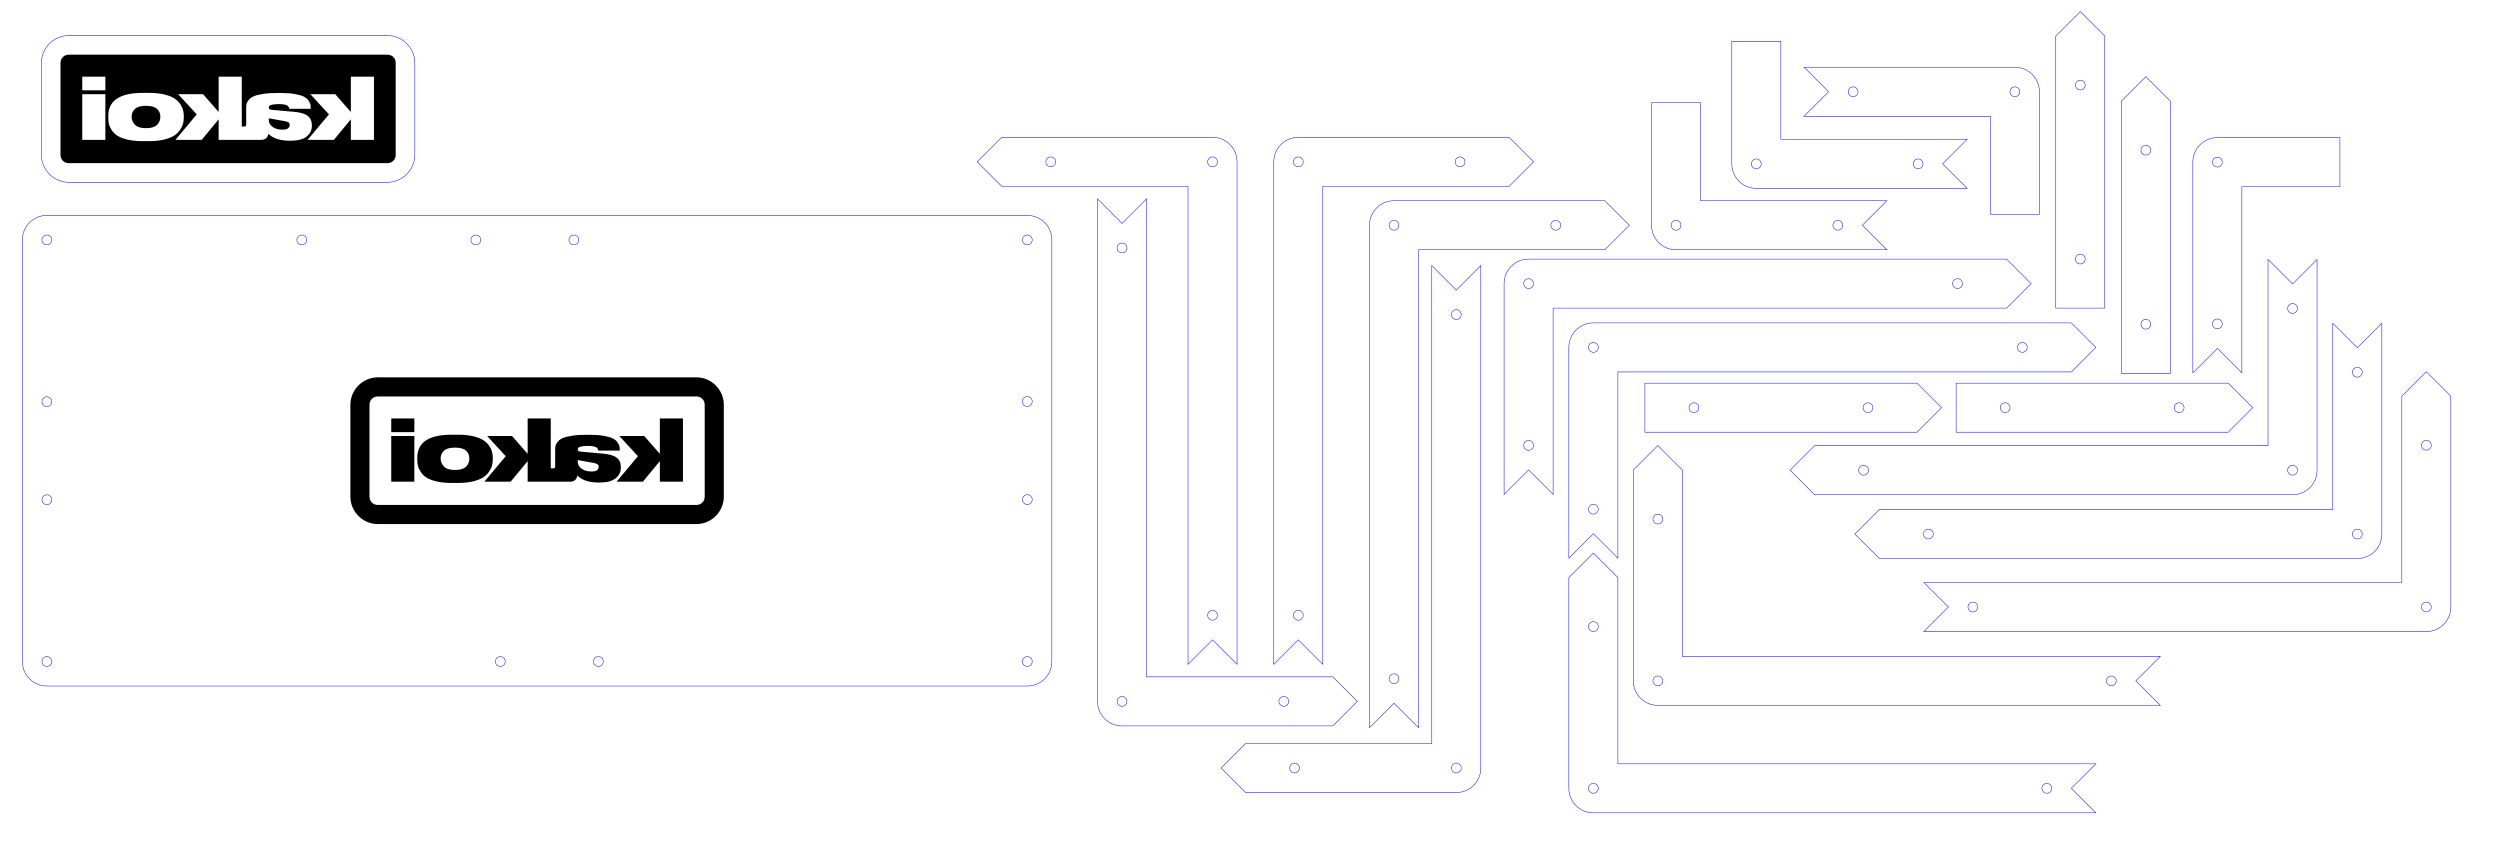
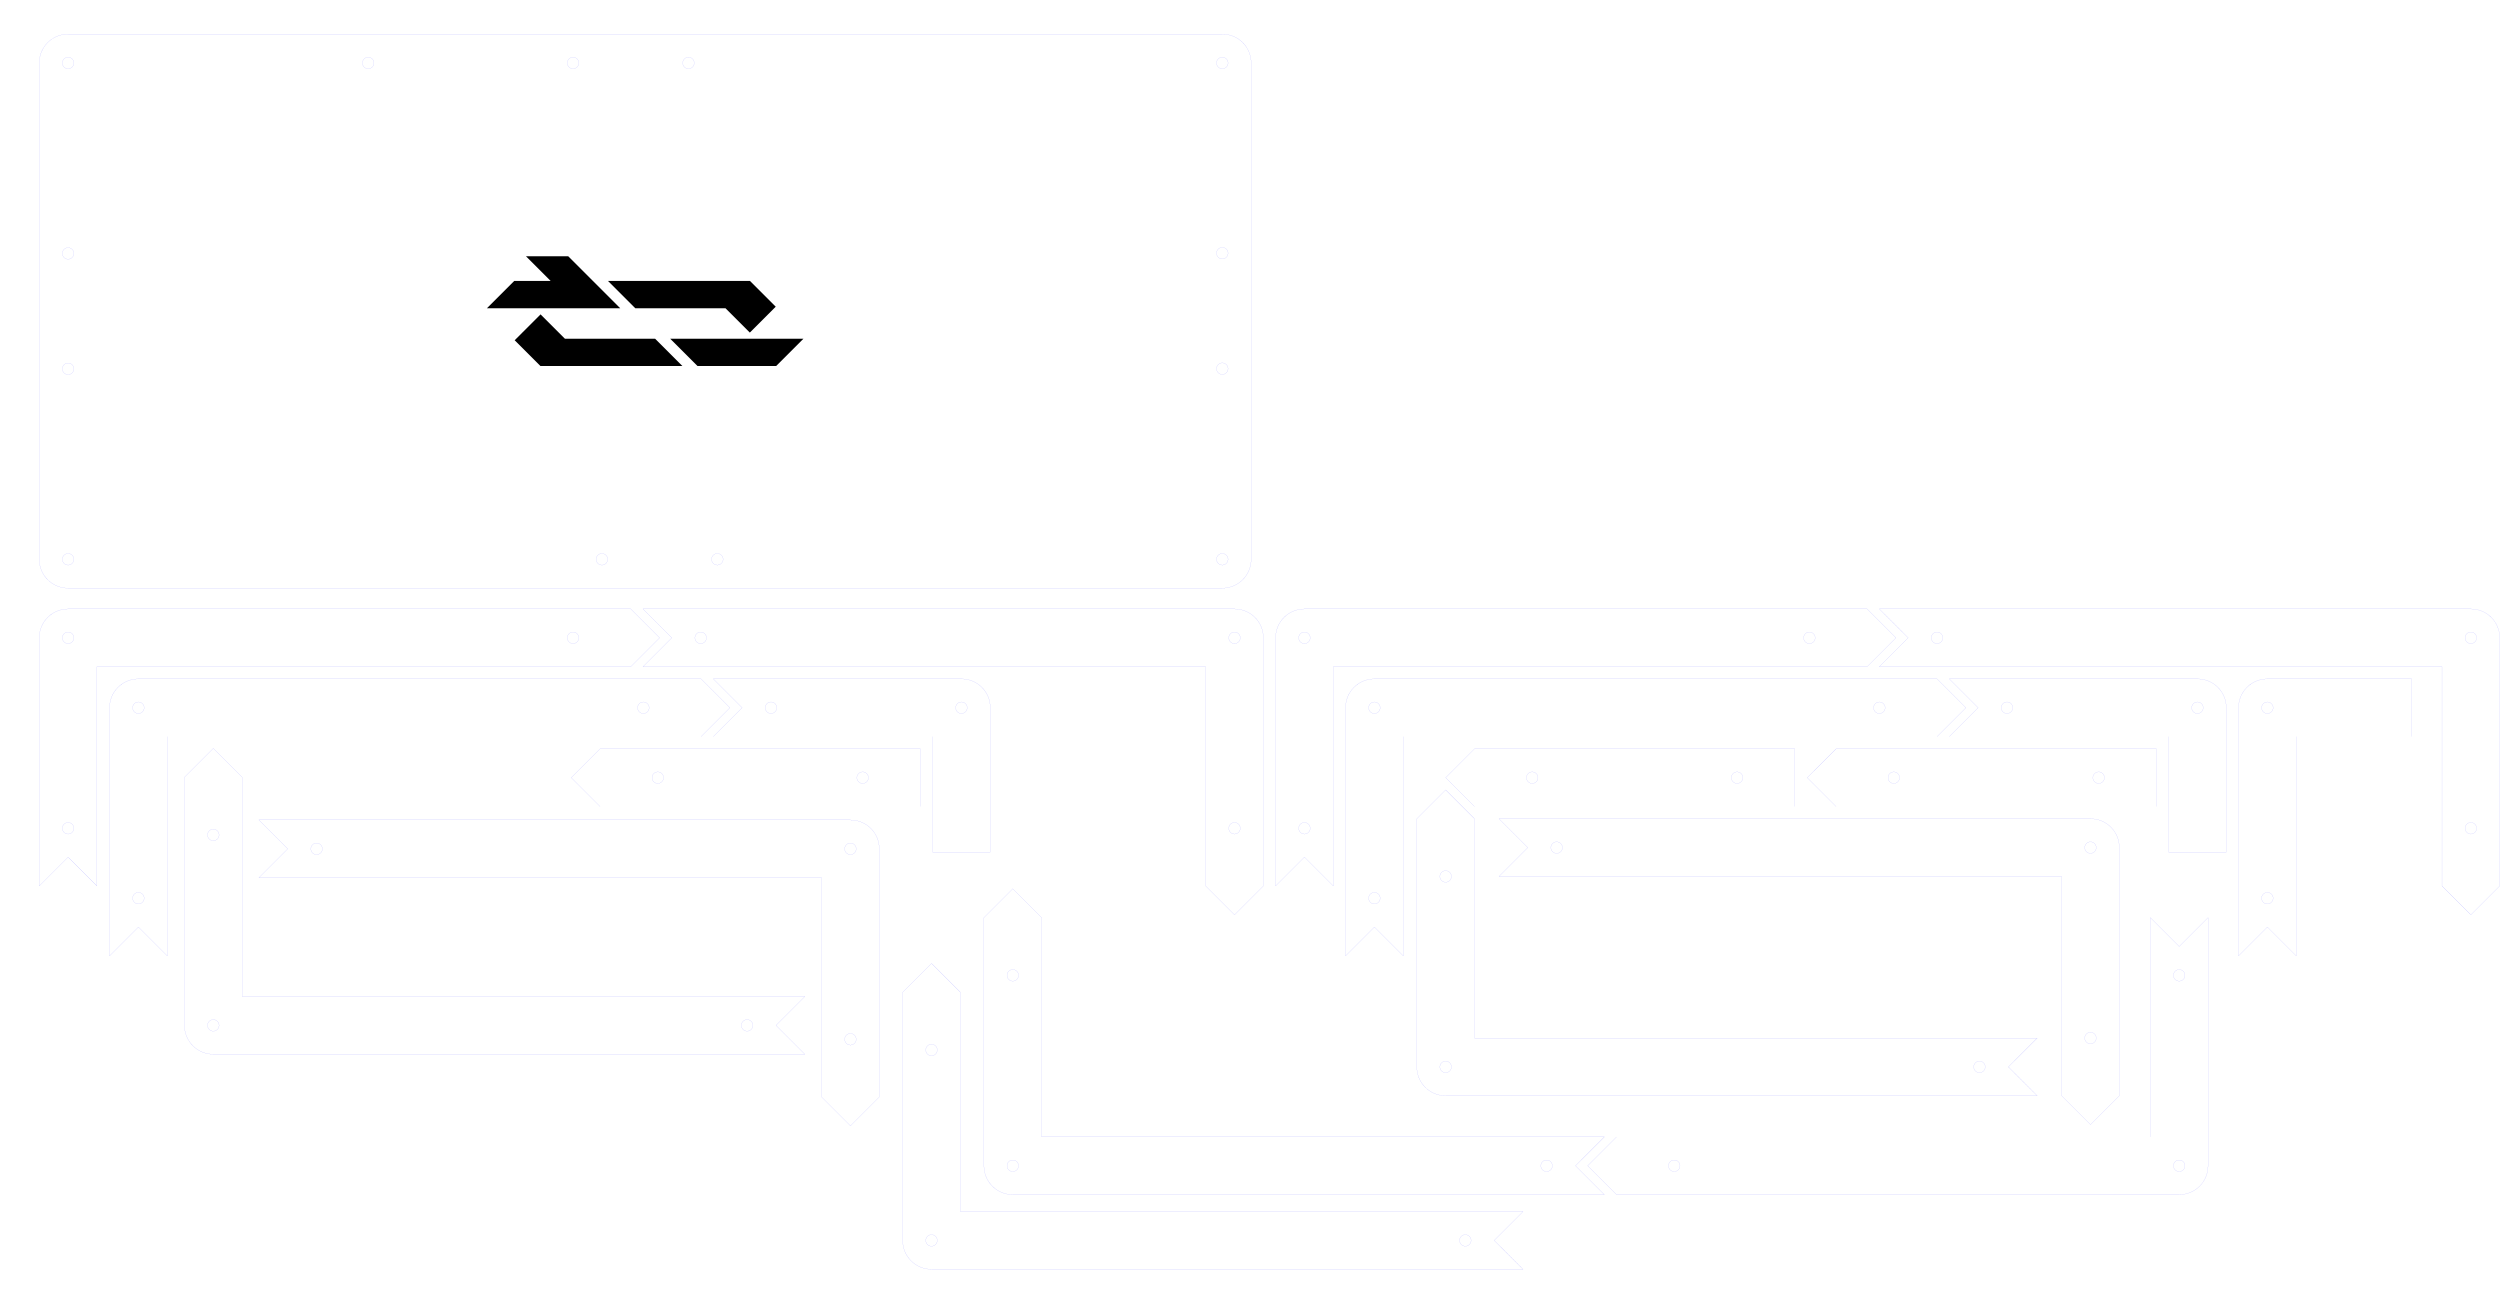
- <svg xmlns="http://www.w3.org/2000/svg" width="509.972mm" height="175.471mm" viewBox="0 0 509.972 175.471" version="1.1" id="svg941">
+ <svg xmlns="http://www.w3.org/2000/svg" width="433.199mm" height="227.463mm" viewBox="0 0 433.199 227.463" version="1.1" id="svg941">
  <defs id="defs938" />
-   <g id="layer1" transform="translate(260.579,177.8689)">
-     <path id="path12987" style="color:#000000;fill:#000000;stroke-width:3.78;stroke-linecap:round;stroke-linejoin:round;-inkscape-stroke:none" d="m 36.01,33.52 c -3.684,0 -6.414,2.732 -6.414,6.416 V 110.75 c 0,3.684 2.73,6.414 6.414,6.414 H 281.613 c 3.684,0 6.414,-2.73 6.414,-6.414 V 39.936 c 0,-3.684 -2.73,-6.416 -6.414,-6.416 z M 151.533,50.488 h 17.812 v 38.443 h 1.896 c 1.004,0 1.506,-0.502 1.506,-1.506 v -13.031 c 0,-1.179 0.113,-2.184 0.332,-3.014 0.175,-0.873 0.716,-1.856 1.633,-2.947 0.917,-1.135 2.163,-2.051 3.734,-2.75 1.572,-0.742 3.887,-1.354 6.943,-1.834 3.056,-0.524 6.68,-0.785 10.871,-0.785 h 3.67 c 4.017,0 7.508,0.282 10.477,0.85 2.925,0.524 5.152,1.158 6.68,1.9 1.484,0.742 2.664,1.702 3.537,2.881 0.873,1.179 1.421,2.207 1.639,3.08 0.175,0.873 0.26,1.899 0.26,3.078 v 0.393 h -16.502 c -0.087,-0.48 -0.178,-0.828 -0.266,-1.047 -0.131,-0.262 -0.413,-0.637 -0.85,-1.117 -0.48,-0.48 -1.291,-0.828 -2.426,-1.047 -1.179,-0.262 -2.642,-0.391 -4.389,-0.391 h -0.258 c -2.183,0 -3.866,0.152 -5.045,0.457 -1.179,0.262 -1.898,0.568 -2.16,0.918 -0.306,0.35 -0.457,0.787 -0.457,1.311 0,0.961 0.655,1.527 1.965,1.701 l 16.961,1.508 c 5.108,0.393 8.775,1.44 11.002,3.143 2.183,1.659 3.275,4.018 3.275,7.074 v 0.785 c 0,3.187 -1.329,5.872 -3.992,8.055 -2.707,2.183 -6.813,3.275 -12.314,3.275 h -0.721 c -7.422,0 -12.922,-1.789 -16.502,-5.369 -0.525,3.141 -2.426,4.715 -5.699,4.715 H 169.346 151.533 V 83.365 L 138.434,99.217 H 118.193 L 134.633,79.566 120.289,63.98 h 19.193 l 12.051,13.754 z m -105.172,0.004 H 64.176 V 61.037 H 46.361 Z m 207.088,0 h 17.814 V 99.217 H 253.449 V 83.369 l -13.098,15.848 h -20.236 l 16.438,-19.65 -14.342,-15.586 h 19.188 l 12.051,13.754 z M 93.018,63 h 4.977 c 4.322,0 8.143,0.39 11.461,1.176 3.275,0.786 5.851,1.77 7.729,2.949 1.877,1.179 3.407,2.597 4.586,4.256 1.135,1.659 1.898,3.255 2.291,4.783 0.393,1.484 0.59,3.056 0.59,4.715 v 1.047 c 0,1.703 -0.197,3.318 -0.59,4.846 -0.393,1.528 -1.18,3.143 -2.359,4.846 -1.179,1.703 -2.705,3.166 -4.582,4.389 -1.921,1.179 -4.52,2.182 -7.795,3.012 -3.275,0.786 -7.07,1.18 -11.393,1.18 h -4.846 -0.004 C 88.543,100.197 84.591,99.803 81.23,99.018 77.869,98.188 75.269,97.185 73.436,96.006 71.602,94.827 70.139,93.364 69.047,91.617 67.912,89.871 67.193,88.281 66.887,86.84 66.581,85.355 66.428,83.741 66.428,81.994 V 80.814 C 66.428,68.939 75.291,63 93.018,63 Z m -46.656,0.98 H 64.176 V 99.217 H 46.361 Z m 49.082,8.975 c -3.973,0 -6.79,0.808 -8.449,2.424 -1.703,1.572 -2.555,3.512 -2.555,5.826 v 0.264 c 0,2.27 0.852,4.298 2.555,6.088 1.703,1.747 4.52,2.623 8.449,2.623 h 0.064 c 4.017,0 6.873,-0.852 8.576,-2.555 1.659,-1.746 2.49,-3.799 2.49,-6.156 v -0.264 c 0,-2.314 -0.831,-4.254 -2.49,-5.826 -1.703,-1.615 -4.559,-2.424 -8.576,-2.424 z m 94.729,9.625 v 1.506 c 0,1.921 0.981,3.625 2.945,5.109 1.921,1.441 4.456,2.164 7.6,2.164 2.008,0 3.445,-0.35 4.318,-1.049 0.83,-0.699 1.248,-1.551 1.248,-2.555 v -0.064 c 0,-0.873 -0.329,-1.528 -0.984,-1.965 -0.655,-0.436 -1.768,-0.787 -3.34,-1.049 z" transform="matrix(0.2645833,0,0,0.2645833,-256.0667,-175.5877)" />
-     <path style="color:#000000;fill:none;stroke:#0000ff;stroke-width:0.1;stroke-linecap:round;stroke-linejoin:round;stroke-miterlimit:4;stroke-dasharray:none;stroke-opacity:1" d="m -181.556,-170.619 c 3.068,0 5.598,2.53 5.598,5.598 v 18.736 c 0,3.068 -2.53,5.598 -5.598,5.598 h -64.982 c -3.068,0 -5.598,-2.53 -5.598,-5.598 v -18.736 c 0,-3.068 2.53,-5.598 5.598,-5.598 z" id="path12926" />
-     <path style="fill:none;fill-opacity:1;stroke:#0000ff;stroke-width:0.1;stroke-linecap:round;stroke-miterlimit:4;stroke-dasharray:none;stroke-opacity:1" d="m 74.965,-99.707 v 10 h 55.5 l 5,-5 -5,-5 z m 10,4 c 0.552,5e-5 1,0.448 1,1 -3e-5,0.552 -0.448,1 -1,1 -0.552,-4e-5 -1,-0.448 -1,-1 -2.5e-4,-0.552 0.448,-1 1,-1 z m 35.5,0 c 0.552,3e-5 1,0.448 1,1 -3e-5,0.552 -0.448,1 -1,1 -0.552,-4e-5 -1,-0.448 -1,-1 -2.5e-4,-0.552 0.448,-1 1,-1 z" id="path13512" />
-     <path style="fill:none;fill-opacity:1;stroke:#0000ff;stroke-width:0.1;stroke-linecap:round;stroke-miterlimit:4;stroke-dasharray:none;stroke-opacity:1" d="m 18.782,-29.419 5,-5 5,5 v -97.5 h 38 l 5,-5 -5,-5 H 23.781 c -2.77,0 -5,2.23 -5,5 z m 4,-10 a 1,1 0 0 1 1,-1 1,1 0 0 1 1,1 1,1 0 0 1 -1,1 1,1 0 0 1 -1,-1 z m 0,-92.5 a 1,1 0 0 1 1,-1 1,1 0 0 1 1,1 1,1 0 0 1 -1,1 1,1 0 0 1 -1,-1 z m 33,0 a 1,1 0 0 1 1,-1 1,1 0 0 1 1,1 1,1 0 0 1 -1,1 1,1 0 0 1 -1,-1 z" id="path13514" />
-     <path style="fill:none;fill-opacity:1;stroke:#0000ff;stroke-width:0.1;stroke-linecap:round;stroke-miterlimit:4;stroke-dasharray:none;stroke-opacity:1" d="m 191.737,-149.799 c -2.77,0 -5,2.23 -5,5 v 43 l 5,-5 5,5 v -38 h 20 v -10 z m 0,4 c 0.552,-2.5e-4 1,0.448 1,1 2.5e-4,0.553 -0.448,1.001 -1,1 -0.552,-4e-5 -1,-0.448 -1,-1 3e-5,-0.552 0.448,-1 1,-1 z m -0.001,33 c 0.552,-2.5e-4 1,0.448 1,1 -4e-5,0.552 -0.448,1 -1,1 -0.552,-4e-5 -1,-0.448 -1,-1 3e-5,-0.552 0.448,-1 1,-1 z" id="path13516" />
-     <path style="fill:none;fill-opacity:1;stroke:#0000ff;stroke-width:0.1;stroke-linecap:round;stroke-miterlimit:4;stroke-dasharray:none;stroke-opacity:1" d="m 155.432,-159.151 c 0,-2.77 -2.23,-5 -5,-5 h -43 l 5,5 -5,5 h 38 v 20 h 10 z m -4,0 c 2.5e-4,0.552 -0.448,1 -1,1 -0.553,2.5e-4 -1.001,-0.448 -1,-1 3e-5,-0.552 0.448,-1 1,-1 0.552,3e-5 1,0.448 1,1 z m -33,-0.001 c 2.4e-4,0.552 -0.448,1 -1,1 -0.552,-4e-5 -1,-0.448 -1,-1 3e-5,-0.552 0.448,-1 1,-1 0.552,3e-5 1,0.448 1,1 z" id="path13518" />
-     <path style="fill:none;fill-opacity:1;stroke:#0000ff;stroke-width:0.1;stroke-linecap:round;stroke-miterlimit:4;stroke-dasharray:none;stroke-opacity:1" d="m 92.691,-144.451 c 0,2.77 2.23,5 5,5 h 43 l -5,-5 5,-5 h -38 v -20 h -10 z m 4,0 c -2.5e-4,-0.552 0.448,-1 1,-1 0.553,-2.5e-4 1.001,0.448 1,1 -4e-5,0.552 -0.448,1 -1,1 -0.552,-3e-5 -1,-0.448 -1,-1 z m 33,0.001 c -2.5e-4,-0.552 0.448,-1 1,-1 0.552,4e-5 1,0.448 1,1 -4e-5,0.552 -0.448,1 -1,1 -0.552,-3e-5 -1,-0.448 -1,-1 z" id="path13520" />
-     <path style="fill:none;fill-opacity:1;stroke:#0000ff;stroke-width:0.1;stroke-linecap:round;stroke-miterlimit:4;stroke-dasharray:none;stroke-opacity:1" d="m 76.317,-131.918 c 0,2.77 2.23,5 5,5 h 43 l -5,-5 5,-5 H 86.317 v -20 h -10 z m 4,0 c -2.5e-4,-0.552 0.448,-1 1,-1 0.553,-2.5e-4 1.001,0.448 1,1 -3e-5,0.552 -0.448,1 -1,1 -0.552,-3e-5 -1,-0.448 -1,-1 z m 33,0.001 c -2.4e-4,-0.552 0.448,-1 1,-1 0.552,4e-5 1,0.448 1,1 -3e-5,0.552 -0.448,1 -1,1 -0.552,-3e-5 -1,-0.448 -1,-1 z" id="path13522" />
-     <path style="fill:none;fill-opacity:1;stroke:#0000ff;stroke-width:0.1;stroke-linecap:round;stroke-miterlimit:4;stroke-dasharray:none;stroke-opacity:1" d="m 138.448,-99.707 v 10 h 55.5 l 5,-5 -5,-5 z m 10,4 c 0.552,5e-5 1,0.448 1,1 -3e-5,0.552 -0.448,1 -1,1 -0.552,-4e-5 -1,-0.448 -1,-1 -2.5e-4,-0.552 0.448,-1 1,-1 z m 35.5,0 c 0.552,3e-5 1,0.448 1,1 -3e-5,0.552 -0.448,1 -1,1 -0.552,-4e-5 -1,-0.448 -1,-1 -2.5e-4,-0.552 0.448,-1 1,-1 z" id="path13524" />
-     <path style="fill:none;fill-opacity:1;stroke:#0000ff;stroke-width:0.1;stroke-linecap:round;stroke-miterlimit:4;stroke-dasharray:none;stroke-opacity:1" d="m 172.152,-101.728 h 10 v -55.5 l -5,-5 -5,5 z m 4,-10 c 5e-5,-0.552 0.448,-1 1,-1 0.552,3e-5 1,0.448 1,1 -4e-5,0.552 -0.448,1 -1,1 -0.552,2.5e-4 -1,-0.448 -1,-1 z m 0,-35.5 c 3e-5,-0.552 0.448,-1 1,-1 0.552,3e-5 1,0.448 1,1 -4e-5,0.552 -0.448,1 -1,1 -0.552,2.5e-4 -1,-0.448 -1,-1 z" id="path13526" />
-     <path style="fill:none;fill-opacity:1;stroke:#0000ff;stroke-width:0.1;stroke-linecap:round;stroke-miterlimit:4;stroke-dasharray:none;stroke-opacity:1" d="m 158.778,-115.017 h 10 v -55.5 l -5,-5 -5,5 z m 4,-10 c 5e-5,-0.552 0.448,-1 1,-1 0.552,3e-5 1,0.448 1,1 -4e-5,0.552 -0.448,1 -1,1 -0.552,2.5e-4 -1,-0.448 -1,-1 z m 0,-35.5 c 3e-5,-0.552 0.448,-1 1,-1 0.552,3e-5 1,0.448 1,1 -4e-5,0.552 -0.448,1 -1,1 -0.552,2.5e-4 -1,-0.448 -1,-1 z" id="path13528" />
-     <path style="fill:none;fill-opacity:1;stroke:#0000ff;stroke-width:0.1;stroke-linecap:round;stroke-miterlimit:4;stroke-dasharray:none;stroke-opacity:1" d="m -251.016,-133.928 c -2.77,0 -5,2.23 -5,5 v 86 c 0,2.77 2.23,5 5,5 h 200 c 2.77,0 5,-2.23 5,-5 v -86 c 0,-2.77 -2.23,-5 -5,-5 z m 0,4 c 0.552,3e-5 1,0.448 1,1 2.5e-4,0.552 -0.448,1 -1,1 -0.553,2.6e-4 -1.001,-0.448 -1,-1 3e-5,-0.552 0.448,-1 1,-1 z m 52,0 c 0.552,3e-5 1,0.448 1,1 -3e-5,0.552 -0.448,1 -1,1 -0.552,-3e-5 -1,-0.448 -1,-1 3e-5,-0.552 0.448,-1 1,-1 z m 35.5,0 c 0.552,3e-5 1,0.448 1,1 -3e-5,0.552 -0.448,1 -1,1 -0.552,-3e-5 -1,-0.448 -1,-1 3e-5,-0.552 0.448,-1 1,-1 z m 20,0 c 0.552,3e-5 1,0.448 1,1 -3e-5,0.552 -0.448,1 -1,1 -0.552,-3e-5 -1,-0.448 -1,-1 3e-5,-0.552 0.448,-1 1,-1 z m 92.5,0 c 0.552,3e-5 1,0.448 1,1 2.5e-4,0.552 -0.448,1 -1,1 -0.552,-3e-5 -1,-0.448 -1,-1 3e-5,-0.552 0.448,-1 1,-1 z m 0,32.956 c 0.552,3e-5 1,0.448 1,1 -4e-5,0.552 -0.448,1 -1,1 -0.552,-3e-5 -1,-0.448 -1,-1 3e-5,-0.552 0.448,-1 1,-1 z m -200,0.044 c 0.552,3e-5 1,0.448 1,1 -3e-5,0.552 -0.448,1 -1,1 -0.552,-3e-5 -1,-0.448 -1,-1 3e-5,-0.552 0.448,-1 1,-1 z m 200,19.97 c 0.552,3e-5 1,0.448 1,1 -4e-5,0.552 -0.448,1 -1,1 -0.552,-3e-5 -1,-0.448 -1,-1 3e-5,-0.552 0.448,-1 1,-1 z m -199.999,0.029 c 0.552,3e-5 1,0.448 1,1 -3e-5,0.552 -0.448,1 -1,1 -0.552,-3e-5 -1,-0.448 -1,-1 3e-5,-0.552 0.448,-1 1,-1 z m 0,33.001 c 0.552,3e-5 1,0.448 1,1 -3e-5,0.552 -0.448,1 -1,1 -0.552,2.6e-4 -1,-0.448 -1,-1 3e-5,-0.552 0.448,-1 1,-1 z m 92.5,0 c 0.542,1.4e-4 0.985,0.432 0.999,0.974 1.1e-4,0.009 1.1e-4,0.017 0,0.026 7e-5,0.523 -0.404,0.958 -0.926,0.997 -0.025,0.002 -0.05,0.003 -0.074,0.003 -0.552,-3e-5 -1,-0.448 -1,-1 3e-5,-0.552 0.448,-1 1,-1 z m 19.999,0 c 0.552,3e-5 1,0.448 1,1 -3e-5,0.552 -0.448,1 -1,1 -0.552,-3e-5 -1,-0.448 -1,-1 3e-5,-0.552 0.448,-1 1,-1 z m 87.501,0 c 0.552,3e-5 1,0.448 1,1 -3e-5,0.552 -0.448,1 -1,1 -0.552,-3e-5 -1,-0.448 -1,-1 3e-5,-0.552 0.448,-1 1,-1 z" id="path13530" />
-     <g id="g10975" transform="translate(134.1036,1.670522)" style="fill:none;stroke:#0000ff;stroke-opacity:1">
-       <path style="fill:none;fill-opacity:1;stroke:#0000ff;stroke-width:0.1;stroke-linecap:round;stroke-miterlimit:4;stroke-dasharray:none;stroke-opacity:1" d="m 81.185,-113.601 v 38 H -11.315 l -5,5 5,5 h 97.5 c 2.77,0 5,-2.23 5,-5 v -43 l -5,5 z m 5,9 a 1,1 0 0 1 1,1 1,1 0 0 1 -1,1 1,1 0 0 1 -1,-1 1,1 0 0 1 1,-1 z m -87.501,33 a 1,1 0 0 1 1,1 1,1 0 0 1 -1,1 1,1 0 0 1 -1,-1 1,1 0 0 1 1,-1 z m 87.5,0 a 1,1 0 0 1 1,1 1,1 0 0 1 -1,1 1,1 0 0 1 -1,-1 1,1 0 0 1 1,-1 z" id="path13532" />
-       <path style="fill:none;fill-opacity:1;stroke:#0000ff;stroke-width:0.1;stroke-linecap:round;stroke-miterlimit:4;stroke-dasharray:none;stroke-opacity:1" d="m 67.972,-126.617 v 38 h -92.5 l -5,5 5,5 h 97.5 c 2.77,0 5,-2.23 5,-5 v -43 l -5,5 z m 5,9 a 1,1 0 0 1 1,1 1,1 0 0 1 -1,1 1,1 0 0 1 -1,-1 1,1 0 0 1 1,-1 z m -87.501,33 a 1,1 0 0 1 1,1 1,1 0 0 1 -1,1 1,1 0 0 1 -1,-1 1,1 0 0 1 1,-1 z m 87.5,0 a 1,1 0 0 1 1,1 1,1 0 0 1 -1,1 1,1 0 0 1 -1,-1 1,1 0 0 1 1,-1 z" id="path13534" />
-     </g>
-     <path style="fill:none;fill-opacity:1;stroke:#0000ff;stroke-width:0.1;stroke-linecap:round;stroke-miterlimit:4;stroke-dasharray:none;stroke-opacity:1" d="m 56.238,-77.017 v -38 h 92.5 l 5,-5 -5,-5 H 51.238 c -2.77,0 -5,2.23 -5,5 v 43 l 5,-5 z m -5,-9 a 1,1 0 0 1 -1,-1 1,1 0 0 1 1,-1 1,1 0 0 1 1,1 1,1 0 0 1 -1,1 z m 87.501,-33 a 1,1 0 0 1 -1,-1 1,1 0 0 1 1,-1 1,1 0 0 1 1,1 1,1 0 0 1 -1,1 z m -87.5,0 a 1,1 0 0 1 -1,-1 1,1 0 0 1 1,-1 1,1 0 0 1 1,1 1,1 0 0 1 -1,1 z" id="path13537" />
-     <path style="fill:none;fill-opacity:1;stroke:#0000ff;stroke-width:0.1;stroke-linecap:round;stroke-miterlimit:4;stroke-dasharray:none;stroke-opacity:1" d="m 69.451,-64.001 v -38 h 92.5 l 5,-5 -5,-5 H 64.451 c -2.77,0 -5,2.23 -5,5 v 43 l 5,-5 z m -5,-9 a 1,1 0 0 1 -1,-1 1,1 0 0 1 1,-1 1,1 0 0 1 1,1 1,1 0 0 1 -1,1 z m 87.501,-33 a 1,1 0 0 1 -1,-1 1,1 0 0 1 1,-1 1,1 0 0 1 1,1 1,1 0 0 1 -1,1 z m -87.5,0 a 1,1 0 0 1 -1,-1 1,1 0 0 1 1,-1 1,1 0 0 1 1,1 1,1 0 0 1 -1,1 z" id="path13539" />
-     <path style="fill:none;fill-opacity:1;stroke:#0000ff;stroke-width:0.1;stroke-linecap:round;stroke-miterlimit:4;stroke-dasharray:none;stroke-opacity:1" d="m 41.491,-123.703 -5,5 -5,-5 v 97.5 H -6.509 l -5,5 5,5 H 36.491 c 2.77,0 5,-2.23 5,-5 z m -4,10 a 1,1 0 0 1 -1,1 1,1 0 0 1 -1,-1 1,1 0 0 1 1,-1 1,1 0 0 1 1,1 z m 0,92.5 a 1,1 0 0 1 -1,1 1,1 0 0 1 -1,-1 1,1 0 0 1 1,-1 1,1 0 0 1 1,1 z m -33,0 a 1,1 0 0 1 -1,1 1,1 0 0 1 -1,-1 1,1 0 0 1 1,-1 1,1 0 0 1 1,1 z" id="path13541" />
-     <path style="fill:none;fill-opacity:1;stroke:#0000ff;stroke-width:0.1;stroke-linecap:round;stroke-miterlimit:4;stroke-dasharray:none;stroke-opacity:1" d="m -0.74,-42.356 5,-5 5,5 V -139.856 H 47.259 l 5,-5 -5,-5 H 4.259 c -2.77,0 -5,2.23 -5,5 z m 4,-10 a 1,1 0 0 1 1,-1 1,1 0 0 1 1,1 1,1 0 0 1 -1,1 1,1 0 0 1 -1,-1 z m 0,-92.5 a 1,1 0 0 1 1,-1 1,1 0 0 1 1,1 1,1 0 0 1 -1,1 1,1 0 0 1 -1,-1 z m 33,0 a 1,1 0 0 1 1,-1 1,1 0 0 1 1,1 1,1 0 0 1 -1,1 1,1 0 0 1 -1,-1 z" id="path13543" />
-     <path style="fill:none;fill-opacity:1;stroke:#0000ff;stroke-width:0.1;stroke-linecap:round;stroke-miterlimit:4;stroke-dasharray:none;stroke-opacity:1" d="m -36.7,-137.293 5,5 5,-5 v 97.5 h 38 l 5,5 -5,5 h -43 c -2.77,0 -5,-2.23 -5,-5 z m 4,10 a 1,1 0 0 0 1,1 1,1 0 0 0 1,-1 1,1 0 0 0 -1,-1 1,1 0 0 0 -1,1 z m 0,92.5 a 1,1 0 0 0 1,1 1,1 0 0 0 1,-1 1,1 0 0 0 -1,-1 1,1 0 0 0 -1,1 z m 33,0 a 1,1 0 0 0 1,1 1,1 0 0 0 1,-1 1,1 0 0 0 -1,-1 1,1 0 0 0 -1,1 z" id="path13545" />
-     <path style="fill:none;fill-opacity:1;stroke:#0000ff;stroke-width:0.1;stroke-linecap:round;stroke-miterlimit:4;stroke-dasharray:none;stroke-opacity:1" d="m -8.234,-42.356 -5,-5 -5,5 v -97.5 h -38 l -5,-5 5,-5 h 43 c 2.77,0 5,2.23 5,5 z m -4,-10 a 1,1 0 0 0 -1,-1 1,1 0 0 0 -1,1 1,1 0 0 0 1,1 1,1 0 0 0 1,-1 z m 0,-92.5 a 1,1 0 0 0 -1,-1 1,1 0 0 0 -1,1 1,1 0 0 0 1,1 1,1 0 0 0 1,-1 z m -33,0 a 1,1 0 0 0 -1,-1 1,1 0 0 0 -1,1 1,1 0 0 0 1,1 1,1 0 0 0 1,-1 z" id="path13547" />
-     <path style="fill:none;fill-opacity:1;stroke:#0000ff;stroke-width:0.1;stroke-linecap:round;stroke-miterlimit:4;stroke-dasharray:none;stroke-opacity:1" d="m 131.868,-49.044 5,-5 -5,-5 h 97.5 V -97.044 l 5,-5 5,5 v 43 c 0,2.77 -2.23,5 -5,5 z m 10,-4 a 1,1 0 0 0 1,-1 1,1 0 0 0 -1,-1 1,1 0 0 0 -1,1 1,1 0 0 0 1,1 z m 92.5,0 a 1,1 0 0 0 1,-1 1,1 0 0 0 -1,-1 1,1 0 0 0 -1,1 1,1 0 0 0 1,1 z m 0,-33 a 1,1 0 0 0 1,-1 1,1 0 0 0 -1,-1 1,1 0 0 0 -1,1 1,1 0 0 0 1,1 z" id="path13549" />
-     <path style="fill:none;fill-opacity:1;stroke:#0000ff;stroke-width:0.1;stroke-linecap:round;stroke-miterlimit:4;stroke-dasharray:none;stroke-opacity:1" d="m 166.951,-12.057 -5,-5 5,-5 H 69.451 v -38 l -5,-5 -5,5 v 43 c 0,2.77 2.23,5 5,5 z m -10,-4 a 1,1 0 0 1 -1,-1 1,1 0 0 1 1,-1 1,1 0 0 1 1,1 1,1 0 0 1 -1,1 z m -92.5,0 a 1,1 0 0 1 -1,-1 1,1 0 0 1 1,-1 1,1 0 0 1 1,1 1,1 0 0 1 -1,1 z m 0,-33 a 1,1 0 0 1 -1,-1 1,1 0 0 1 1,-1 1,1 0 0 1 1,1 1,1 0 0 1 -1,1 z" id="path13551" />
-     <path style="fill:none;fill-opacity:1;stroke:#0000ff;stroke-width:0.1;stroke-linecap:round;stroke-miterlimit:4;stroke-dasharray:none;stroke-opacity:1" d="m 180.102,-33.982 -5,-5 5,-5 H 82.602 v -38 l -5,-5 -5,5 v 43 c 0,2.77 2.23,5 5,5 z m -10,-4 a 1,1 0 0 1 -1,-1 1,1 0 0 1 1,-1 1,1 0 0 1 1,1 1,1 0 0 1 -1,1 z m -92.5,0 a 1,1 0 0 1 -1,-1 1,1 0 0 1 1,-1 1,1 0 0 1 1,1 1,1 0 0 1 -1,1 z m 0,-33 a 1,1 0 0 1 -1,-1 1,1 0 0 1 1,-1 1,1 0 0 1 1,1 1,1 0 0 1 -1,1 z" id="path13553" />
-     <path id="path10963" style="font-weight:bold;font-size:9.009px;line-height:1.25;font-family:'Druk Wide Bold';-inkscape-font-specification:'Druk Wide Bold,  Bold';fill:#000000;fill-opacity:1;stroke:none;stroke-width:0.1;stroke-miterlimit:4;stroke-dasharray:none;stroke-opacity:1" d="m -148.23,-92.504 v 10.171 h 0.502 c 0.266,0 0.398,-0.133 0.398,-0.398 v -3.448 c 0,-0.312 0.03,-0.578 0.088,-0.797 0.046,-0.231 0.19,-0.491 0.432,-0.78 0.243,-0.3 0.572,-0.543 0.988,-0.728 0.416,-0.196 1.028,-0.358 1.837,-0.485 0.809,-0.139 1.767,-0.208 2.876,-0.208 h 0.971 c 1.063,0 1.986,0.075 2.772,0.225 0.774,0.139 1.363,0.306 1.767,0.503 0.393,0.196 0.705,0.45 0.936,0.762 0.231,0.312 0.376,0.584 0.434,0.815 0.046,0.231 0.069,0.502 0.069,0.814 v 0.104 h -4.366 c -0.023,-0.127 -0.047,-0.219 -0.07,-0.277 -0.035,-0.069 -0.109,-0.168 -0.225,-0.296 -0.127,-0.127 -0.341,-0.219 -0.642,-0.277 -0.312,-0.069 -0.699,-0.103 -1.161,-0.103 h -0.069 c -0.578,0 -1.023,0.04 -1.335,0.121 -0.312,0.069 -0.502,0.15 -0.572,0.243 -0.081,0.092 -0.121,0.208 -0.121,0.347 0,0.254 0.173,0.404 0.52,0.45 l 4.488,0.399 c 1.352,0.104 2.322,0.381 2.911,0.831 0.578,0.439 0.867,1.063 0.867,1.872 v 0.208 c 0,0.843 -0.352,1.554 -1.056,2.131 -0.716,0.578 -1.803,0.867 -3.258,0.867 h -0.191 c -1.964,0 -3.419,-0.473 -4.366,-1.421 -0.139,0.831 -0.642,1.247 -1.508,1.247 h -3.916 -4.713 v -4.194 l -3.466,4.194 h -5.355 l 4.35,-5.199 -3.795,-4.124 h 5.078 l 3.188,3.639 v -7.209 z m 26.966,0.001 v 12.892 h -4.713 v -4.193 l -3.465,4.193 h -5.354 l 4.349,-5.199 -3.795,-4.124 h 5.077 l 3.188,3.639 v -7.208 z m -54.792,0 v 2.79 h -4.713 v -2.79 z m 8.948,3.309 c 1.144,0 2.154,0.103 3.032,0.311 0.866,0.208 1.548,0.468 2.045,0.78 0.497,0.312 0.901,0.687 1.213,1.126 0.3,0.439 0.502,0.861 0.606,1.266 0.104,0.393 0.156,0.808 0.156,1.247 v 0.277 c 0,0.451 -0.052,0.878 -0.156,1.282 -0.104,0.404 -0.312,0.832 -0.624,1.282 -0.312,0.451 -0.716,0.838 -1.212,1.161 -0.508,0.312 -1.196,0.577 -2.062,0.797 -0.866,0.208 -1.871,0.312 -3.014,0.312 h -1.282 -10e-4 c -1.201,-4e-5 -2.246,-0.104 -3.136,-0.312 -0.889,-0.219 -1.577,-0.485 -2.062,-0.797 -0.485,-0.312 -0.872,-0.699 -1.161,-1.161 -0.3,-0.462 -0.491,-0.883 -0.572,-1.264 -0.081,-0.393 -0.121,-0.82 -0.121,-1.282 v -0.312 c 0,-3.142 2.345,-4.713 7.035,-4.713 z m -8.948,0.259 v 9.323 h -4.713 v -9.323 z m 8.29,2.375 h -0.017 c -1.051,0 -1.797,0.214 -2.236,0.641 -0.451,0.416 -0.676,0.929 -0.676,1.542 v 0.07 c 0,0.601 0.225,1.137 0.676,1.611 0.451,0.462 1.196,0.694 2.236,0.694 h 0.017 c 1.063,0 1.819,-0.225 2.269,-0.676 0.439,-0.462 0.659,-1.005 0.659,-1.629 v -0.07 c 0,-0.612 -0.22,-1.126 -0.659,-1.542 -0.451,-0.427 -1.206,-0.641 -2.269,-0.641 z m 25.047,2.547 v 0.398 c 0,0.508 0.259,0.959 0.779,1.352 0.508,0.381 1.179,0.573 2.011,0.573 0.531,0 0.912,-0.093 1.143,-0.278 0.219,-0.185 0.33,-0.41 0.33,-0.676 v -0.017 c 0,-0.231 -0.087,-0.404 -0.26,-0.52 -0.173,-0.115 -0.468,-0.208 -0.884,-0.278 z" />
-     <path style="color:#000000;fill:#000000;stroke-linecap:round;stroke-linejoin:round;-inkscape-stroke:none" d="m -118.525,-100.895 c 3.068,0 5.598,2.53 5.598,5.598 v 18.736 c 0,3.068 -2.53,5.598 -5.598,5.598 h -64.982 c -3.068,0 -5.598,-2.53 -5.598,-5.598 v -18.736 c 0,-3.068 2.53,-5.598 5.598,-5.598 z m 0,3.9 h -64.982 c -0.975,0 -1.697,0.723 -1.697,1.697 v 18.736 c 0,0.975 0.723,1.697 1.697,1.697 h 64.982 c 0.975,0 1.697,-0.723 1.697,-1.697 v -18.736 c 0,-0.975 -0.723,-1.697 -1.697,-1.697 z" id="rect11795" />
+   <g id="layer1" transform="translate(262.8159,180.5614)">
+     <path style="fill:none;fill-opacity:1;stroke:#0000ff;stroke-width:0.01;stroke-linecap:round;stroke-miterlimit:4;stroke-dasharray:none;stroke-opacity:1" d="m -251.016,-174.648 c -2.77,0 -5,2.23 -5,5 v 86 c 0,2.77 2.23,5 5,5 h 200 c 2.77,0 5,-2.23 5,-5 V -169.648 c 0,-2.77 -2.23,-5 -5,-5 z m 0,4 c 0.552,3e-5 1,0.448 1,1 2.5e-4,0.552 -0.448,1 -1,1 -0.553,2.6e-4 -1.001,-0.448 -1,-1 3e-5,-0.552 0.448,-1 1,-1 z m 52,0 c 0.552,3e-5 1,0.448 1,1 -3e-5,0.552 -0.448,1 -1,1 -0.552,-3e-5 -1,-0.448 -1,-1 3e-5,-0.552 0.448,-1 1,-1 z m 35.5,0 c 0.552,3e-5 1,0.448 1,1 -3e-5,0.552 -0.448,1 -1,1 -0.552,-3e-5 -1,-0.448 -1,-1 3e-5,-0.552 0.448,-1 1,-1 z m 20,0 c 0.552,3e-5 1,0.448 1,1 -3e-5,0.552 -0.448,1 -1,1 -0.552,-3e-5 -1,-0.448 -1,-1 3e-5,-0.552 0.448,-1 1,-1 z m 92.5,0 c 0.552,3e-5 1,0.448 1,1 2.5e-4,0.552 -0.448,1 -1,1 -0.552,-3e-5 -1,-0.448 -1,-1 3e-5,-0.552 0.448,-1 1,-1 z m 0,32.956 c 0.552,3e-5 1,0.448 1,1 -4e-5,0.552 -0.448,1 -1,1 -0.552,-3e-5 -1,-0.448 -1,-1 3e-5,-0.552 0.448,-1 1,-1 z m -200,0.044 c 0.552,3e-5 1,0.448 1,1 -3e-5,0.552 -0.448,1 -1,1 -0.552,-3e-5 -1,-0.448 -1,-1 3e-5,-0.552 0.448,-1 1,-1 z m 200,19.97 c 0.552,3e-5 1,0.448 1,1 -4e-5,0.552 -0.448,1 -1,1 -0.552,-3e-5 -1,-0.448 -1,-1 3e-5,-0.552 0.448,-1 1,-1 z m -199.999,0.029 c 0.552,3e-5 1,0.448 1,1 -3e-5,0.552 -0.448,1 -1,1 -0.552,-3e-5 -1,-0.448 -1,-1 3e-5,-0.552 0.448,-1 1,-1 z m 0,33.001 c 0.552,3e-5 1,0.448 1,1 -3e-5,0.552 -0.448,1 -1,1 -0.552,2.6e-4 -1,-0.448 -1,-1 3e-5,-0.552 0.448,-1 1,-1 z m 92.5,0 c 0.542,1.4e-4 0.985,0.432 0.999,0.974 1.1e-4,0.009 1.1e-4,0.017 0,0.026 7e-5,0.523 -0.404,0.958 -0.926,0.997 -0.025,0.002 -0.05,0.003 -0.074,0.003 -0.552,-3e-5 -1,-0.448 -1,-1 3e-5,-0.552 0.448,-1 1,-1 z m 19.999,0 c 0.552,3e-5 1,0.448 1,1 -3e-5,0.552 -0.448,1 -1,1 -0.552,-3e-5 -1,-0.448 -1,-1 3e-5,-0.552 0.448,-1 1,-1 z m 87.501,0 c 0.552,3e-5 1,0.448 1,1 -3e-5,0.552 -0.448,1 -1,1 -0.552,-3e-5 -1,-0.448 -1,-1 3e-5,-0.552 0.448,-1 1,-1 z" id="path13530" />
+     <path style="fill:none;fill-opacity:1;stroke:#0000ff;stroke-width:0.01;stroke-linecap:round;stroke-miterlimit:4;stroke-dasharray:none;stroke-opacity:1" d="m 90.187,9.31 -5,-5 5,-5 H -7.313 v -38 l -5,-5 -5,5 V 4.31 c 0,2.77 2.23,5 5,5 z M 80.187,5.31 a 1,1 0 0 1 -1,-1 1,1 0 0 1 1,-1 1,1 0 0 1 1,1 1,1 0 0 1 -1,1 z m -92.5,0 a 1,1 0 0 1 -1,-1 1,1 0 0 1 1,-1 1,1 0 0 1 1,1 1,1 0 0 1 -1,1 z m 0,-33 a 1,1 0 0 1 -1,-1 1,1 0 0 1 1,-1 1,1 0 0 1 1,1 1,1 0 0 1 -1,1 z" id="path1761" />
+     <path style="fill:none;fill-opacity:1;stroke:#0000ff;stroke-width:0.01;stroke-linecap:round;stroke-miterlimit:4;stroke-dasharray:none;stroke-opacity:1" d="m -19.661,-14.923 v -38 h 92.5 l 5,-5 -5,-5 H -24.661 c -2.77,0 -5,2.23 -5,5 v 43 l 5,-5 z m -5,-9 a 1,1 0 0 1 -1,-1 1,1 0 0 1 1,-1 1,1 0 0 1 1,1 1,1 0 0 1 -1,1 z m 87.501,-33 a 1,1 0 0 1 -1,-1 1,1 0 0 1 1,-1 1,1 0 0 1 1,1 1,1 0 0 1 -1,1 z m -87.5,0 a 1,1 0 0 1 -1,-1 1,1 0 0 1 1,-1 1,1 0 0 1 1,1 1,1 0 0 1 -1,1 z" id="path1765" />
+     <path style="fill:none;fill-opacity:1;stroke:#0000ff;stroke-width:0.01;stroke-linecap:round;stroke-miterlimit:4;stroke-dasharray:none;stroke-opacity:1" d="m 130.073,-62.923 c -2.77,0 -5,2.23 -5,5 v 43 l 5,-5 5,5 v -38 h 20 v -10 z m 0,4 c 0.552,-2.5e-4 1,0.448 1,1 2.5e-4,0.553 -0.448,1.001 -1,1 -0.552,-4e-5 -1,-0.448 -1,-1 3e-5,-0.552 0.448,-1 1,-1 z m -0.001,33 c 0.552,-2.5e-4 1,0.448 1,1 -4e-5,0.552 -0.448,1 -1,1 -0.552,-4e-5 -1,-0.448 -1,-1 3e-5,-0.552 0.448,-1 1,-1 z" id="path1757" />
+     <path style="fill:none;fill-opacity:1;stroke:#0000ff;stroke-width:0.01;stroke-linecap:round;stroke-miterlimit:4;stroke-dasharray:none;stroke-opacity:1" d="m 110.839,-40.806 v -10 H 55.339 l -5,5 5,5 z m -10,-4 c -0.552,-5e-5 -1,-0.448 -1,-1 3e-5,-0.552 0.448,-1 1,-1 0.552,4e-5 1,0.448 1,1 2.5e-4,0.552 -0.448,1 -1,1 z m -35.5,0 c -0.552,-3e-5 -1,-0.448 -1,-1 3e-5,-0.552 0.448,-1 1,-1 0.552,4e-5 1,0.448 1,1 2.5e-4,0.552 -0.448,1 -1,1 z" id="path1759" />
+     <path style="fill:none;fill-opacity:1;stroke:#0000ff;stroke-width:0.01;stroke-linecap:round;stroke-miterlimit:4;stroke-dasharray:none;stroke-opacity:1" d="m -217.954,-38.475 5,5 -5,5 h 97.5 V 9.525 l 5,5 5,-5 v -43 c 0,-2.77 -2.23,-5 -5,-5 z m 10,4 a 1,1 0 0 1 1,1 1,1 0 0 1 -1,1 1,1 0 0 1 -1,-1 1,1 0 0 1 1,-1 z m 92.501,0 a 1,1 0 0 1 1,1 1,1 0 0 1 -1,1 1,1 0 0 1 -1,-1 1,1 0 0 1 1,-1 z m 0,33 a 1,1 0 0 1 1,1 1,1 0 0 1 -1,1 1,1 0 0 1 -1,-1 1,1 0 0 1 1,-1 z" id="path1763" />
+     <path style="fill:none;fill-opacity:1;stroke:#0000ff;stroke-width:0.01;stroke-linecap:round;stroke-miterlimit:4;stroke-dasharray:none;stroke-opacity:1" d="m 122.956,-57.923 c 0,-2.77 -2.23,-5 -5,-5 H 74.956 l 5,5 -5,5 h 38 v 20 h 10 z m -4,0 c 2.5e-4,0.552 -0.448,1 -1,1 -0.553,2.5e-4 -1.001,-0.448 -1,-1 4e-5,-0.552 0.448,-1 1,-1 0.552,3e-5 1,0.448 1,1 z m -33,-0.001 c 2.49e-4,0.552 -0.448,1 -1,1 -0.552,-4e-5 -1,-0.448 -1,-1 4e-5,-0.552 0.448,-1 1,-1 0.552,3e-5 1,0.448 1,1 z" id="path1767" />
+     <path style="fill:none;fill-opacity:1;stroke:#0000ff;stroke-width:0.01;stroke-linecap:round;stroke-miterlimit:4;stroke-dasharray:none;stroke-opacity:1" d="m -103.335,-40.806 v -10 h -55.5 l -5,5 5,5 z m -10,-4 c -0.552,-5e-5 -1,-0.448 -1,-1 3e-5,-0.552 0.448,-1 1,-1 0.552,4e-5 1,0.448 1,1 2.5e-4,0.552 -0.448,1 -1,1 z m -35.5,0 c -0.552,-3e-5 -1,-0.448 -1,-1 3e-5,-0.552 0.448,-1 1,-1 0.552,4e-5 1,0.448 1,1 2.5e-4,0.552 -0.448,1 -1,1 z" id="path1769" />
+     <path style="fill:none;fill-opacity:1;stroke:#0000ff;stroke-width:0.01;stroke-linecap:round;stroke-miterlimit:4;stroke-dasharray:none;stroke-opacity:1" d="m 1.097,39.38 -5,-5 5,-5 H -96.403 V -8.62 l -5,-5 -5,5 v 43 c 0,2.77 2.23,5 5,5 z m -10,-4 a 1,1 0 0 1 -1,-1 1,1 0 0 1 1,-1 1,1 0 0 1 1,1 1,1 0 0 1 -1,1 z m -92.5,0 a 1,1 0 0 1 -1,-1 1,1 0 0 1 1,-1 1,1 0 0 1 1,1 1,1 0 0 1 -1,1 z m 0,-33 a 1,1 0 0 1 -1,-1 1,1 0 0 1 1,-1 1,1 0 0 1 1,1 1,1 0 0 1 -1,1 z" id="path1773" />
+     <path style="fill:none;fill-opacity:1;stroke:#0000ff;stroke-width:0.01;stroke-linecap:round;stroke-miterlimit:4;stroke-dasharray:none;stroke-opacity:1" d="m -123.354,2.116 -5,-5 5,-5 h -97.5 v -38 l -5,-5 -5,5 v 43 c 0,2.77 2.23,5 5,5 z m -10,-4 a 1,1 0 0 1 -1,-1 1,1 0 0 1 1,-1 1,1 0 0 1 1,1 1,1 0 0 1 -1,1 z m -92.5,0 a 1,1 0 0 1 -1,-1 1,1 0 0 1 1,-1 1,1 0 0 1 1,1 1,1 0 0 1 -1,1 z m 0,-33 a 1,1 0 0 1 -1,-1 1,1 0 0 1 1,-1 1,1 0 0 1 1,1 1,1 0 0 1 -1,1 z" id="path1771" />
+     <path style="fill:none;fill-opacity:1;stroke:#0000ff;stroke-width:0.01;stroke-linecap:round;stroke-miterlimit:4;stroke-dasharray:none;stroke-opacity:1" d="m -233.835,-14.923 v -38 h 92.5 l 5,-5 -5,-5 h -97.5 c -2.77,0 -5,2.23 -5,5 v 43 l 5,-5 z m -5,-9 a 1,1 0 0 1 -1,-1 1,1 0 0 1 1,-1 1,1 0 0 1 1,1 1,1 0 0 1 -1,1 z m 87.501,-33 a 1,1 0 0 1 -1,-1 1,1 0 0 1 1,-1 1,1 0 0 1 1,1 1,1 0 0 1 -1,1 z m -87.5,0 a 1,1 0 0 1 -1,-1 1,1 0 0 1 1,-1 1,1 0 0 1 1,1 1,1 0 0 1 -1,1 z" id="path1775" />
+     <path style="fill:none;fill-opacity:1;stroke:#0000ff;stroke-width:0.01;stroke-linecap:round;stroke-miterlimit:4;stroke-dasharray:none;stroke-opacity:1" d="m -91.218,-57.923 c 0,-2.77 -2.23,-5 -5,-5 h -43 l 5,5 -5,5 h 38 v 20 h 10 z m -4,0 c 2.5e-4,0.552 -0.448,1 -1,1 -0.553,2.5e-4 -1.001,-0.448 -1,-1 4e-5,-0.552 0.448,-1 1,-1 0.552,3e-5 1,0.448 1,1 z m -33,-0.001 c 2.5e-4,0.552 -0.448,1 -1,1 -0.552,-4e-5 -1,-0.448 -1,-1 4e-5,-0.552 0.448,-1 1,-1 0.552,3e-5 1,0.448 1,1 z" id="path1777" />
+     <path style="fill:none;fill-opacity:1;stroke:#0000ff;stroke-width:0.01;stroke-linecap:round;stroke-miterlimit:4;stroke-dasharray:none;stroke-opacity:1" d="m 48.187,-40.806 v -10 H -7.313 l -5,5 5,5 z m -10,-4 c -0.552,-5e-5 -1,-0.448 -1,-1 3e-5,-0.552 0.448,-1 1,-1 0.552,4e-5 1,0.448 1,1 2.5e-4,0.552 -0.448,1 -1,1 z m -35.5,0 c -0.552,-3e-5 -1,-0.448 -1,-1 3e-5,-0.552 0.448,-1 1,-1 0.552,4e-5 1,0.448 1,1 2.5e-4,0.552 -0.448,1 -1,1 z" id="path1779" />
+     <path style="fill:none;fill-opacity:1;stroke:#0000ff;stroke-width:0.01;stroke-linecap:round;stroke-miterlimit:4;stroke-dasharray:none;stroke-opacity:1" d="m -3.079,-38.69 5,5 -5,5 H 94.421 V 9.31 l 5,5 5,-5 v -43 c 0,-2.77 -2.23,-5 -5,-5 z m 10,4 a 1,1 0 0 1 1,1 1,1 0 0 1 -1,1 1,1 0 0 1 -1,-1 1,1 0 0 1 1,-1 z m 92.5,0 a 1,1 0 0 1 1,1 1,1 0 0 1 -1,1 1,1 0 0 1 -1,-1 1,1 0 0 1 1,-1 z m 0,33 a 1,1 0 0 1 1,1 1,1 0 0 1 -1,1 1,1 0 0 1 -1,-1 1,1 0 0 1 1,-1 z" id="path1783" />
+     <path style="fill:none;fill-opacity:1;stroke:#0000ff;stroke-width:0.01;stroke-linecap:round;stroke-miterlimit:4;stroke-dasharray:none;stroke-opacity:1" d="m 62.834,-75.04 5,5 -5,5 h 97.5 v 38 l 5,5 5,-5 v -43 c 0,-2.77 -2.23,-5 -5,-5 z m 10,4 a 1,1 0 0 1 1,1 1,1 0 0 1 -1,1 1,1 0 0 1 -1,-1 1,1 0 0 1 1,-1 z m 92.5,0 a 1,1 0 0 1 1,1 1,1 0 0 1 -1,1 1,1 0 0 1 -1,-1 1,1 0 0 1 1,-1 z m 0,33 a 1,1 0 0 1 1,1 1,1 0 0 1 -1,1 1,1 0 0 1 -1,-1 1,1 0 0 1 1,-1 z" id="path1781" />
+     <path style="fill:none;fill-opacity:1;stroke:#0000ff;stroke-width:0.01;stroke-linecap:round;stroke-miterlimit:4;stroke-dasharray:none;stroke-opacity:1" d="M -31.783,-27.04 V -65.04 H 60.717 l 5,-5 -5,-5 h -97.5 c -2.77,0 -5,2.23 -5,5 v 43 l 5,-5 z m -5,-9 a 1,1 0 0 1 -1,-1 1,1 0 0 1 1,-1 1,1 0 0 1 1,1 1,1 0 0 1 -1,1 z M 50.717,-69.039 a 1,1 0 0 1 -1,-1 1,1 0 0 1 1,-1 1,1 0 0 1 1,1 1,1 0 0 1 -1,1 z m -87.5,0 a 1,1 0 0 1 -1,-1 1,1 0 0 1 1,-1 1,1 0 0 1 1,1 1,1 0 0 1 -1,1 z" id="path1785" />
+     <path style="fill:none;fill-opacity:1;stroke:#0000ff;stroke-width:0.01;stroke-linecap:round;stroke-miterlimit:4;stroke-dasharray:none;stroke-opacity:1" d="m 15.179,26.444 -5,-5 5,-5 H -82.321 V -21.555 l -5,-5 -5,5 v 43 c 0,2.77 2.23,5 5,5 z m -10,-4 a 1,1 0 0 1 -1,-1 1,1 0 0 1 1,-1 1,1 0 0 1 1,1 1,1 0 0 1 -1,1 z m -92.5,0 a 1,1 0 0 1 -1,-1 1,1 0 0 1 1,-1 1,1 0 0 1 1,1 1,1 0 0 1 -1,1 z m 0,-33 a 1,1 0 0 1 -1,-1 1,1 0 0 1 1,-1 1,1 0 0 1 1,1 1,1 0 0 1 -1,1 z" id="path1789" />
+     <path style="fill:none;fill-opacity:1;stroke:#0000ff;stroke-width:0.01;stroke-linecap:round;stroke-miterlimit:4;stroke-dasharray:none;stroke-opacity:1" d="m -151.4,-75.04 5,5 -5,5 h 97.5 v 38 l 5,5 5,-5 v -43 c 0,-2.77 -2.23,-5 -5,-5 z m 10,4 a 1,1 0 0 1 1,1 1,1 0 0 1 -1,1 1,1 0 0 1 -1,-1 1,1 0 0 1 1,-1 z m 92.5,0 a 1,1 0 0 1 1,1 1,1 0 0 1 -1,1 1,1 0 0 1 -1,-1 1,1 0 0 1 1,-1 z m 0,33 a 1,1 0 0 1 1,1 1,1 0 0 1 -1,1 1,1 0 0 1 -1,-1 1,1 0 0 1 1,-1 z" id="path1787" />
+     <path style="fill:none;fill-opacity:1;stroke:#0000ff;stroke-width:0.01;stroke-linecap:round;stroke-miterlimit:4;stroke-dasharray:none;stroke-opacity:1" d="m -246.017,-27.04 v -38 h 92.5 l 5,-5 -5,-5 h -97.5 c -2.77,0 -5,2.23 -5,5 v 43 l 5,-5 z m -5,-9 a 1,1 0 0 1 -1,-1 1,1 0 0 1 1,-1 1,1 0 0 1 1,1 1,1 0 0 1 -1,1 z m 87.501,-33 a 1,1 0 0 1 -1,-1 1,1 0 0 1 1,-1 1,1 0 0 1 1,1 1,1 0 0 1 -1,1 z m -87.5,0 a 1,1 0 0 1 -1,-1 1,1 0 0 1 1,-1 1,1 0 0 1 1,1 1,1 0 0 1 -1,1 z" id="path1791" />
+     <path style="fill:none;fill-opacity:1;stroke:#0000ff;stroke-width:0.01;stroke-linecap:round;stroke-miterlimit:4;stroke-dasharray:none;stroke-opacity:1" d="M 109.796,-21.555 V 16.445 H 17.295 l -5,5 5,5 h 97.5 c 2.77,0 5,-2.23 5,-5 v -43 l -5,5 z m 5,9 a 1,1 0 0 1 1,1 1,1 0 0 1 -1,1 1,1 0 0 1 -1,-1 1,1 0 0 1 1,-1 z M 27.295,20.444 a 1,1 0 0 1 1,1 1,1 0 0 1 -1,1 1,1 0 0 1 -1,-1 1,1 0 0 1 1,-1 z m 87.5,0 a 1,1 0 0 1 1,1 1,1 0 0 1 -1,1 1,1 0 0 1 -1,-1 1,1 0 0 1 1,-1 z" id="path1793" />
+     <path id="path11551" style="fill:#000000;fill-opacity:1;stroke:none;stroke-width:0.265px;stroke-linecap:butt;stroke-linejoin:miter;stroke-opacity:1" d="m -164.355,-136.157 3.834,3.834 5.177,5.177 h -7.321 -5.424 -2.12 -8.234 l 4.733,-4.733 h 6.311 l -0.444,-0.444 -3.834,-3.834 z m 31.495,4.278 4.462,4.462 -4.487,4.486 -4.216,-4.215 h -15.629 l -4.733,-4.733 z m -36.288,5.793 4.216,4.215 h 15.629 l 4.733,4.733 h -24.602 l -4.462,-4.462 z m 45.557,4.215 -4.733,4.733 h -13.632 l -4.733,-4.733 h 12.745 2.12 z" />
  </g>
</svg>
